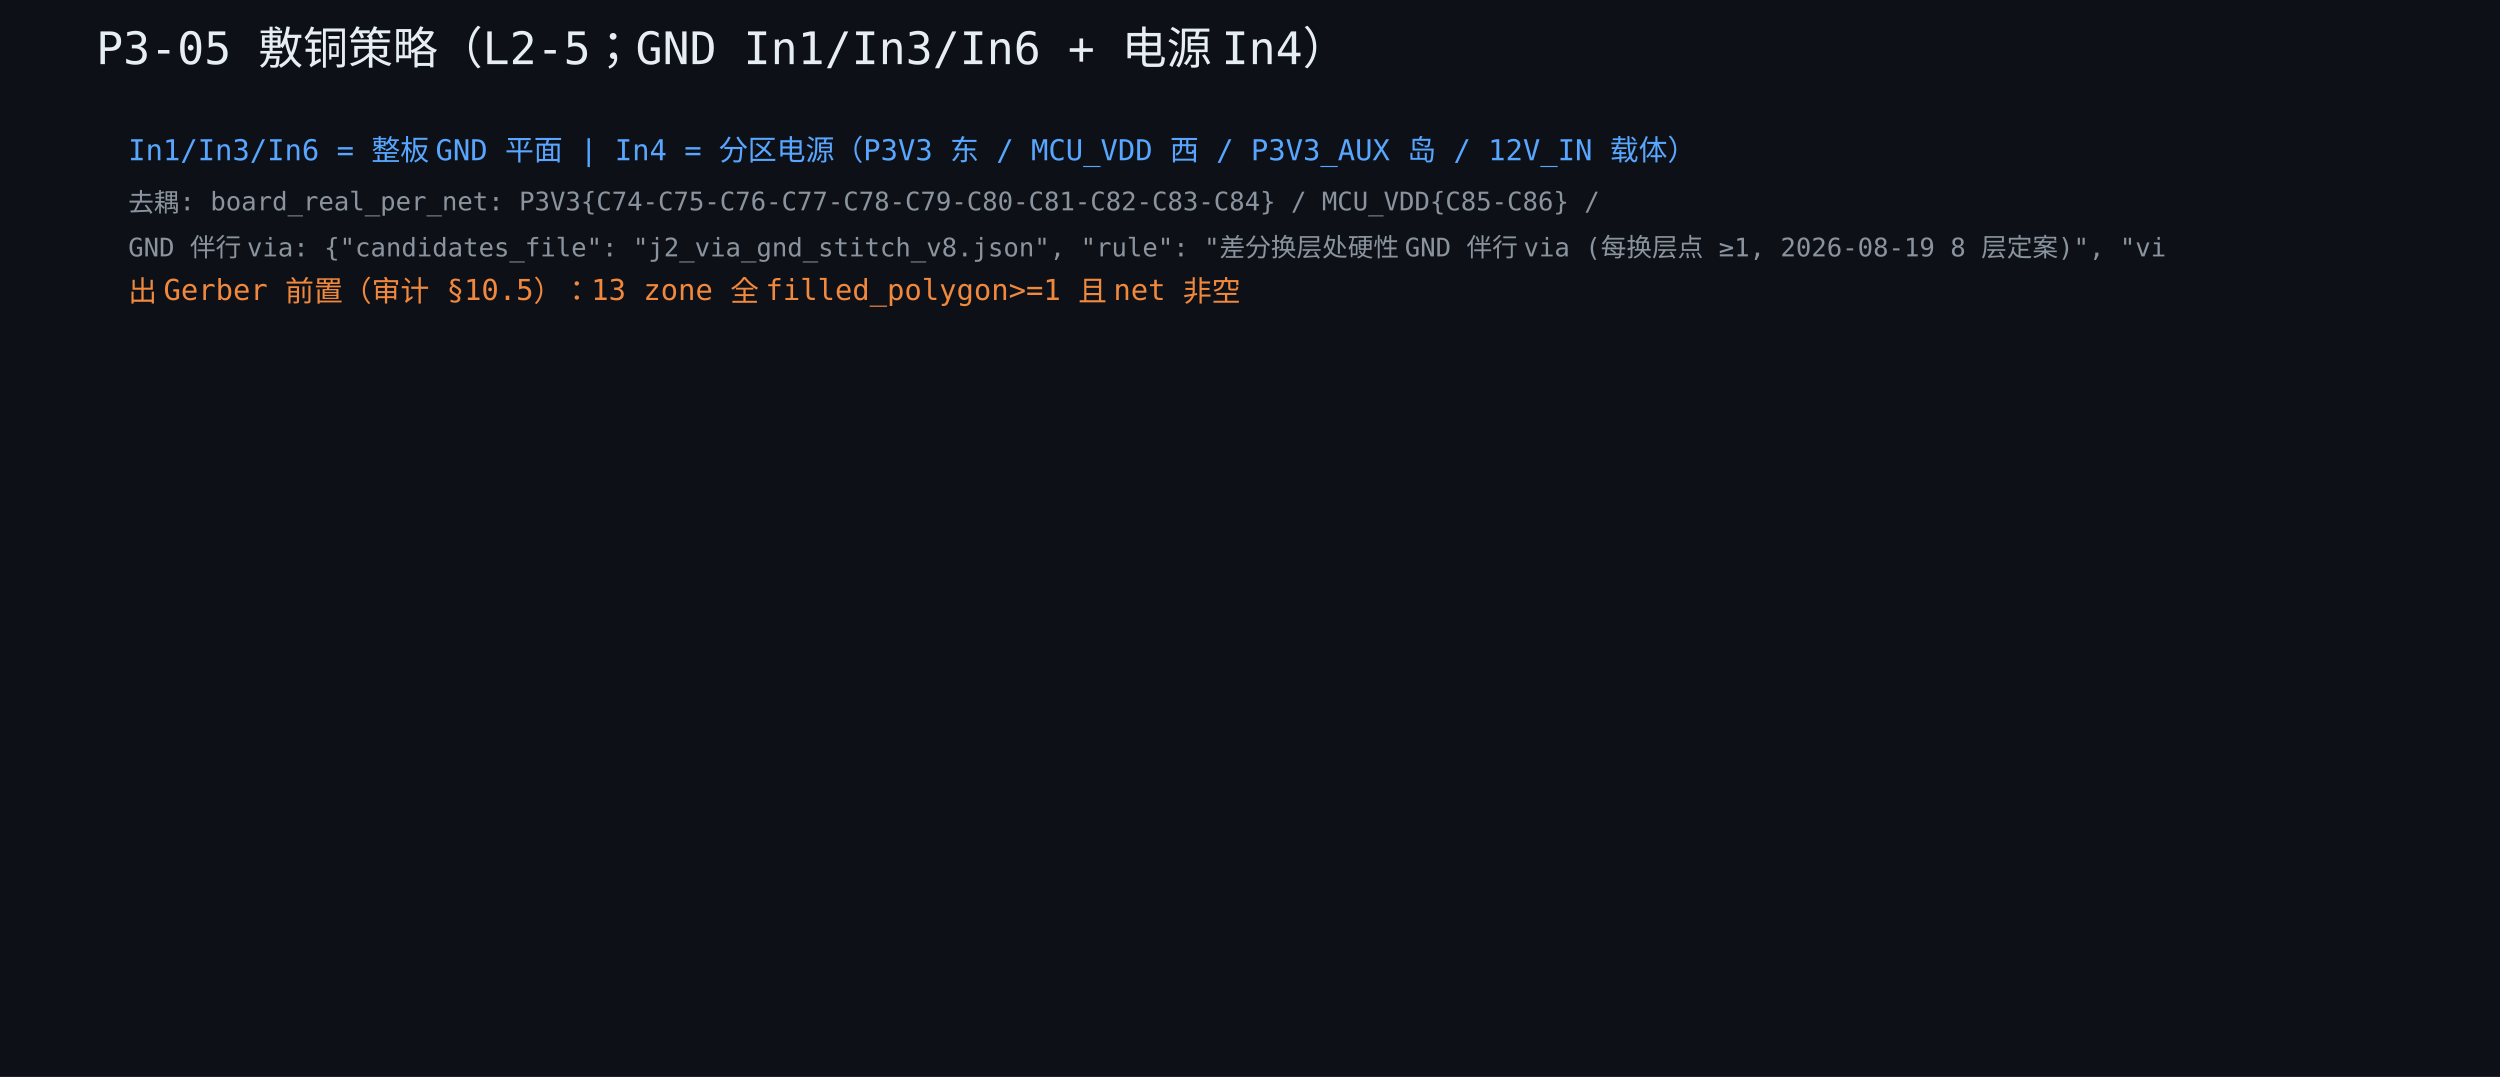
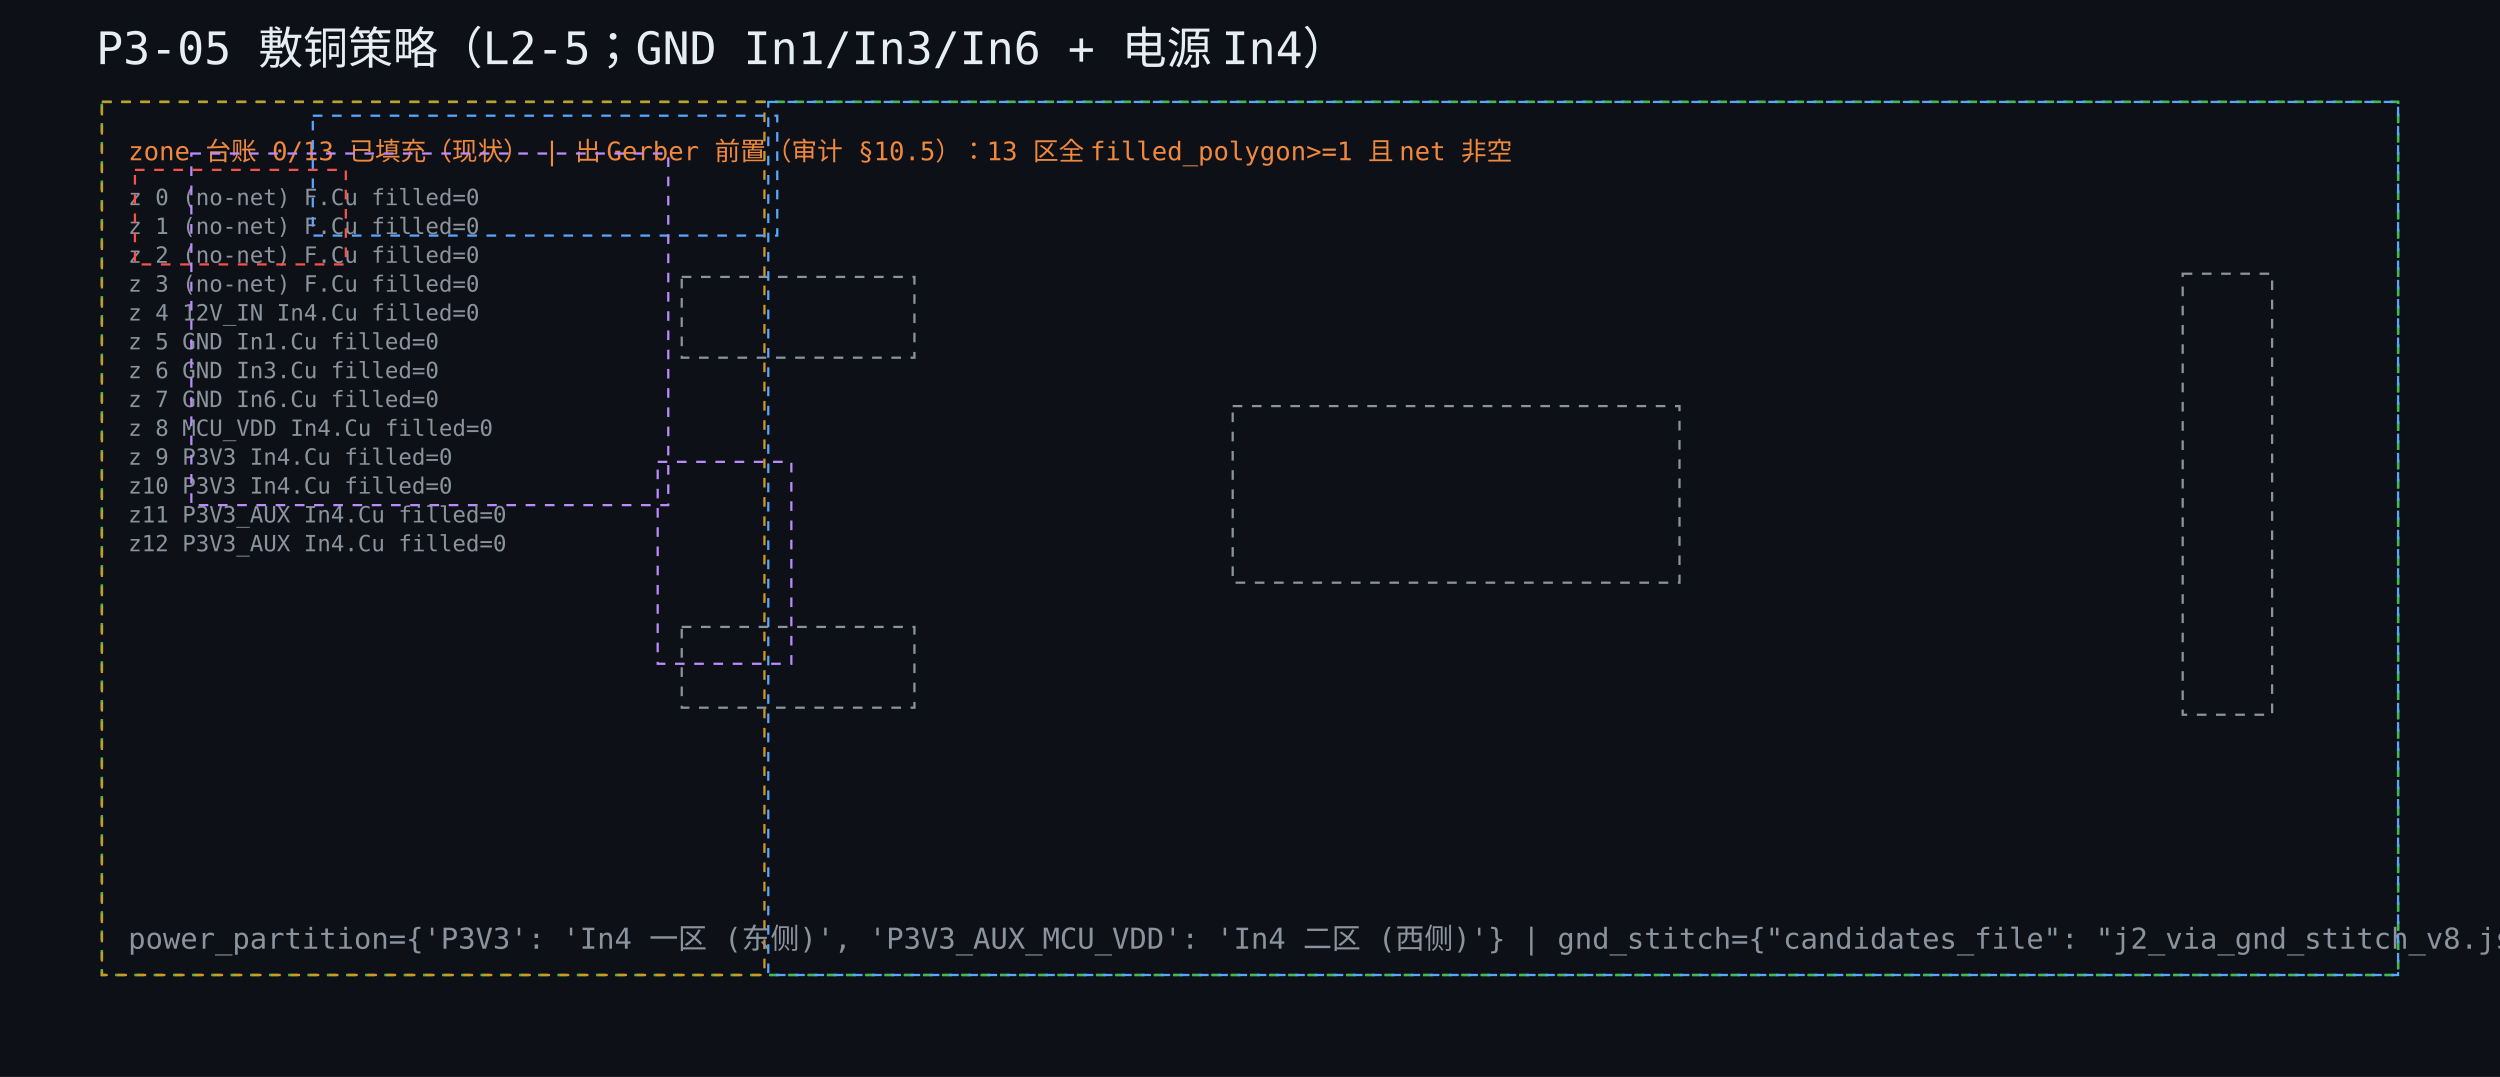
<svg xmlns="http://www.w3.org/2000/svg" width="780" height="336" viewBox="0 0 780 336">
  <rect width="780" height="336" fill="#0d1117" />
  <text x="30" y="20" fill="#e6edf3" font-family="monospace" font-size="14">P3-05 敷铜策略（L2-5；GND In1/In3/In6 + 电源 In4）</text>
  <g transform="translate(30,30)">
-     <text x="10.0" y="20.0" fill="#58a6ff" font-family="monospace" font-size="9" text-anchor="start">In1/In3/In6 = 整板 GND 平面 | In4 = 分区电源（P3V3 东 / MCU_VDD 西 / P3V3_AUX 岛 / 12V_IN 载体）</text>
-     <text x="10.0" y="36.0" fill="#8b949e" font-family="monospace" font-size="8" text-anchor="start">去耦: board_real_per_net: P3V3{C74-C75-C76-C77-C78-C79-C80-C81-C82-C83-C84} / MCU_VDD{C85-C86} /</text>
-     <text x="10.0" y="50.0" fill="#8b949e" font-family="monospace" font-size="8" text-anchor="start">GND 伴行 via: {"candidates_file": "j2_via_gnd_stitch_v8.json", "rule": "差分换层处硬性 GND 伴行 via (每换层点 ≥1, 2026-08-19 8 层定案)", "vi</text>
-     <text x="10.0" y="64.0" fill="#f0883e" font-family="monospace" font-size="9" text-anchor="start">出 Gerber 前置（审计 §10.5）：13 zone 全 filled_polygon&gt;=1 且 net 非空</text>
+     <text x="10.0" y="20.0" fill="#f0883e" font-family="monospace" font-size="8" text-anchor="start">zone 台账 0/13 已填充（现状） | 出 Gerber 前置（审计 §10.5）：13 区全 filled_polygon&gt;=1 且 net 非空</text>
+     <rect x="651.0" y="55.4" width="27.9" height="137.6" fill="none" stroke="#8b949e" stroke-width="0.7" stroke-dasharray="3 3" />
+     <text x="10.0" y="34.0" fill="#8b949e" font-family="monospace" font-size="7" text-anchor="start">z 0 (no-net)   F.Cu     filled=0</text>
+     <rect x="182.7" y="56.4" width="72.6" height="25.2" fill="none" stroke="#8b949e" stroke-width="0.7" stroke-dasharray="3 3" />
+     <text x="10.0" y="43.0" fill="#8b949e" font-family="monospace" font-size="7" text-anchor="start">z 1 (no-net)   F.Cu     filled=0</text>
+     <rect x="182.7" y="165.6" width="72.6" height="25.2" fill="none" stroke="#8b949e" stroke-width="0.7" stroke-dasharray="3 3" />
+     <text x="10.0" y="52.0" fill="#8b949e" font-family="monospace" font-size="7" text-anchor="start">z 2 (no-net)   F.Cu     filled=0</text>
+     <rect x="354.6" y="96.7" width="139.4" height="55.1" fill="none" stroke="#8b949e" stroke-width="0.7" stroke-dasharray="3 3" />
+     <text x="10.0" y="61.0" fill="#8b949e" font-family="monospace" font-size="7" text-anchor="start">z 3 (no-net)   F.Cu     filled=0</text>
+     <rect x="12.1" y="23.0" width="65.8" height="29.5" fill="none" stroke="#f85149" stroke-width="0.7" stroke-dasharray="3 3" />
+     <text x="10.0" y="70.0" fill="#8b949e" font-family="monospace" font-size="7" text-anchor="start">z 4 12V_IN     In4.Cu   filled=0</text>
+     <rect x="1.8" y="1.8" width="716.4" height="272.4" fill="none" stroke="#3fb950" stroke-width="0.7" stroke-dasharray="3 3" />
+     <text x="10.0" y="79.0" fill="#8b949e" font-family="monospace" font-size="7" text-anchor="start">z 5 GND        In1.Cu   filled=0</text>
+     <rect x="1.8" y="1.8" width="716.4" height="272.4" fill="none" stroke="#3fb950" stroke-width="0.7" stroke-dasharray="3 3" />
+     <text x="10.0" y="88.0" fill="#8b949e" font-family="monospace" font-size="7" text-anchor="start">z 6 GND        In3.Cu   filled=0</text>
+     <rect x="1.8" y="1.8" width="716.4" height="272.4" fill="none" stroke="#3fb950" stroke-width="0.7" stroke-dasharray="3 3" />
+     <text x="10.0" y="97.0" fill="#8b949e" font-family="monospace" font-size="7" text-anchor="start">z 7 GND        In6.Cu   filled=0</text>
+     <rect x="1.8" y="1.8" width="206.7" height="272.4" fill="none" stroke="#d29922" stroke-width="0.7" stroke-dasharray="3 3" />
+     <text x="10.0" y="106.0" fill="#8b949e" font-family="monospace" font-size="7" text-anchor="start">z 8 MCU_VDD    In4.Cu   filled=0</text>
+     <rect x="209.7" y="1.8" width="508.5" height="272.4" fill="none" stroke="#58a6ff" stroke-width="0.7" stroke-dasharray="3 3" />
+     <text x="10.0" y="115.0" fill="#8b949e" font-family="monospace" font-size="7" text-anchor="start">z 9 P3V3       In4.Cu   filled=0</text>
+     <rect x="67.6" y="6.1" width="144.9" height="37.4" fill="none" stroke="#58a6ff" stroke-width="0.7" stroke-dasharray="3 3" />
+     <text x="10.0" y="124.0" fill="#8b949e" font-family="monospace" font-size="7" text-anchor="start">z10 P3V3       In4.Cu   filled=0</text>
+     <rect x="29.7" y="17.9" width="148.8" height="109.7" fill="none" stroke="#bc8cff" stroke-width="0.7" stroke-dasharray="3 3" />
+     <text x="10.0" y="133.0" fill="#8b949e" font-family="monospace" font-size="7" text-anchor="start">z11 P3V3_AUX   In4.Cu   filled=0</text>
+     <rect x="175.2" y="114.1" width="41.7" height="63.0" fill="none" stroke="#bc8cff" stroke-width="0.7" stroke-dasharray="3 3" />
+     <text x="10.0" y="142.0" fill="#8b949e" font-family="monospace" font-size="7" text-anchor="start">z12 P3V3_AUX   In4.Cu   filled=0</text>
+     <text x="10.0" y="266.0" fill="#8b949e" font-family="monospace" font-size="9" text-anchor="start">power_partition={'P3V3': 'In4 一区 (东侧)', 'P3V3_AUX_MCU_VDD': 'In4 二区 (西侧)'} | gnd_stitch={"candidates_file": "j2_via_gnd_stitch_v8.json", "rule": "差分换层处硬性 GND 伴行 via (每换</text>
  </g>
</svg>
